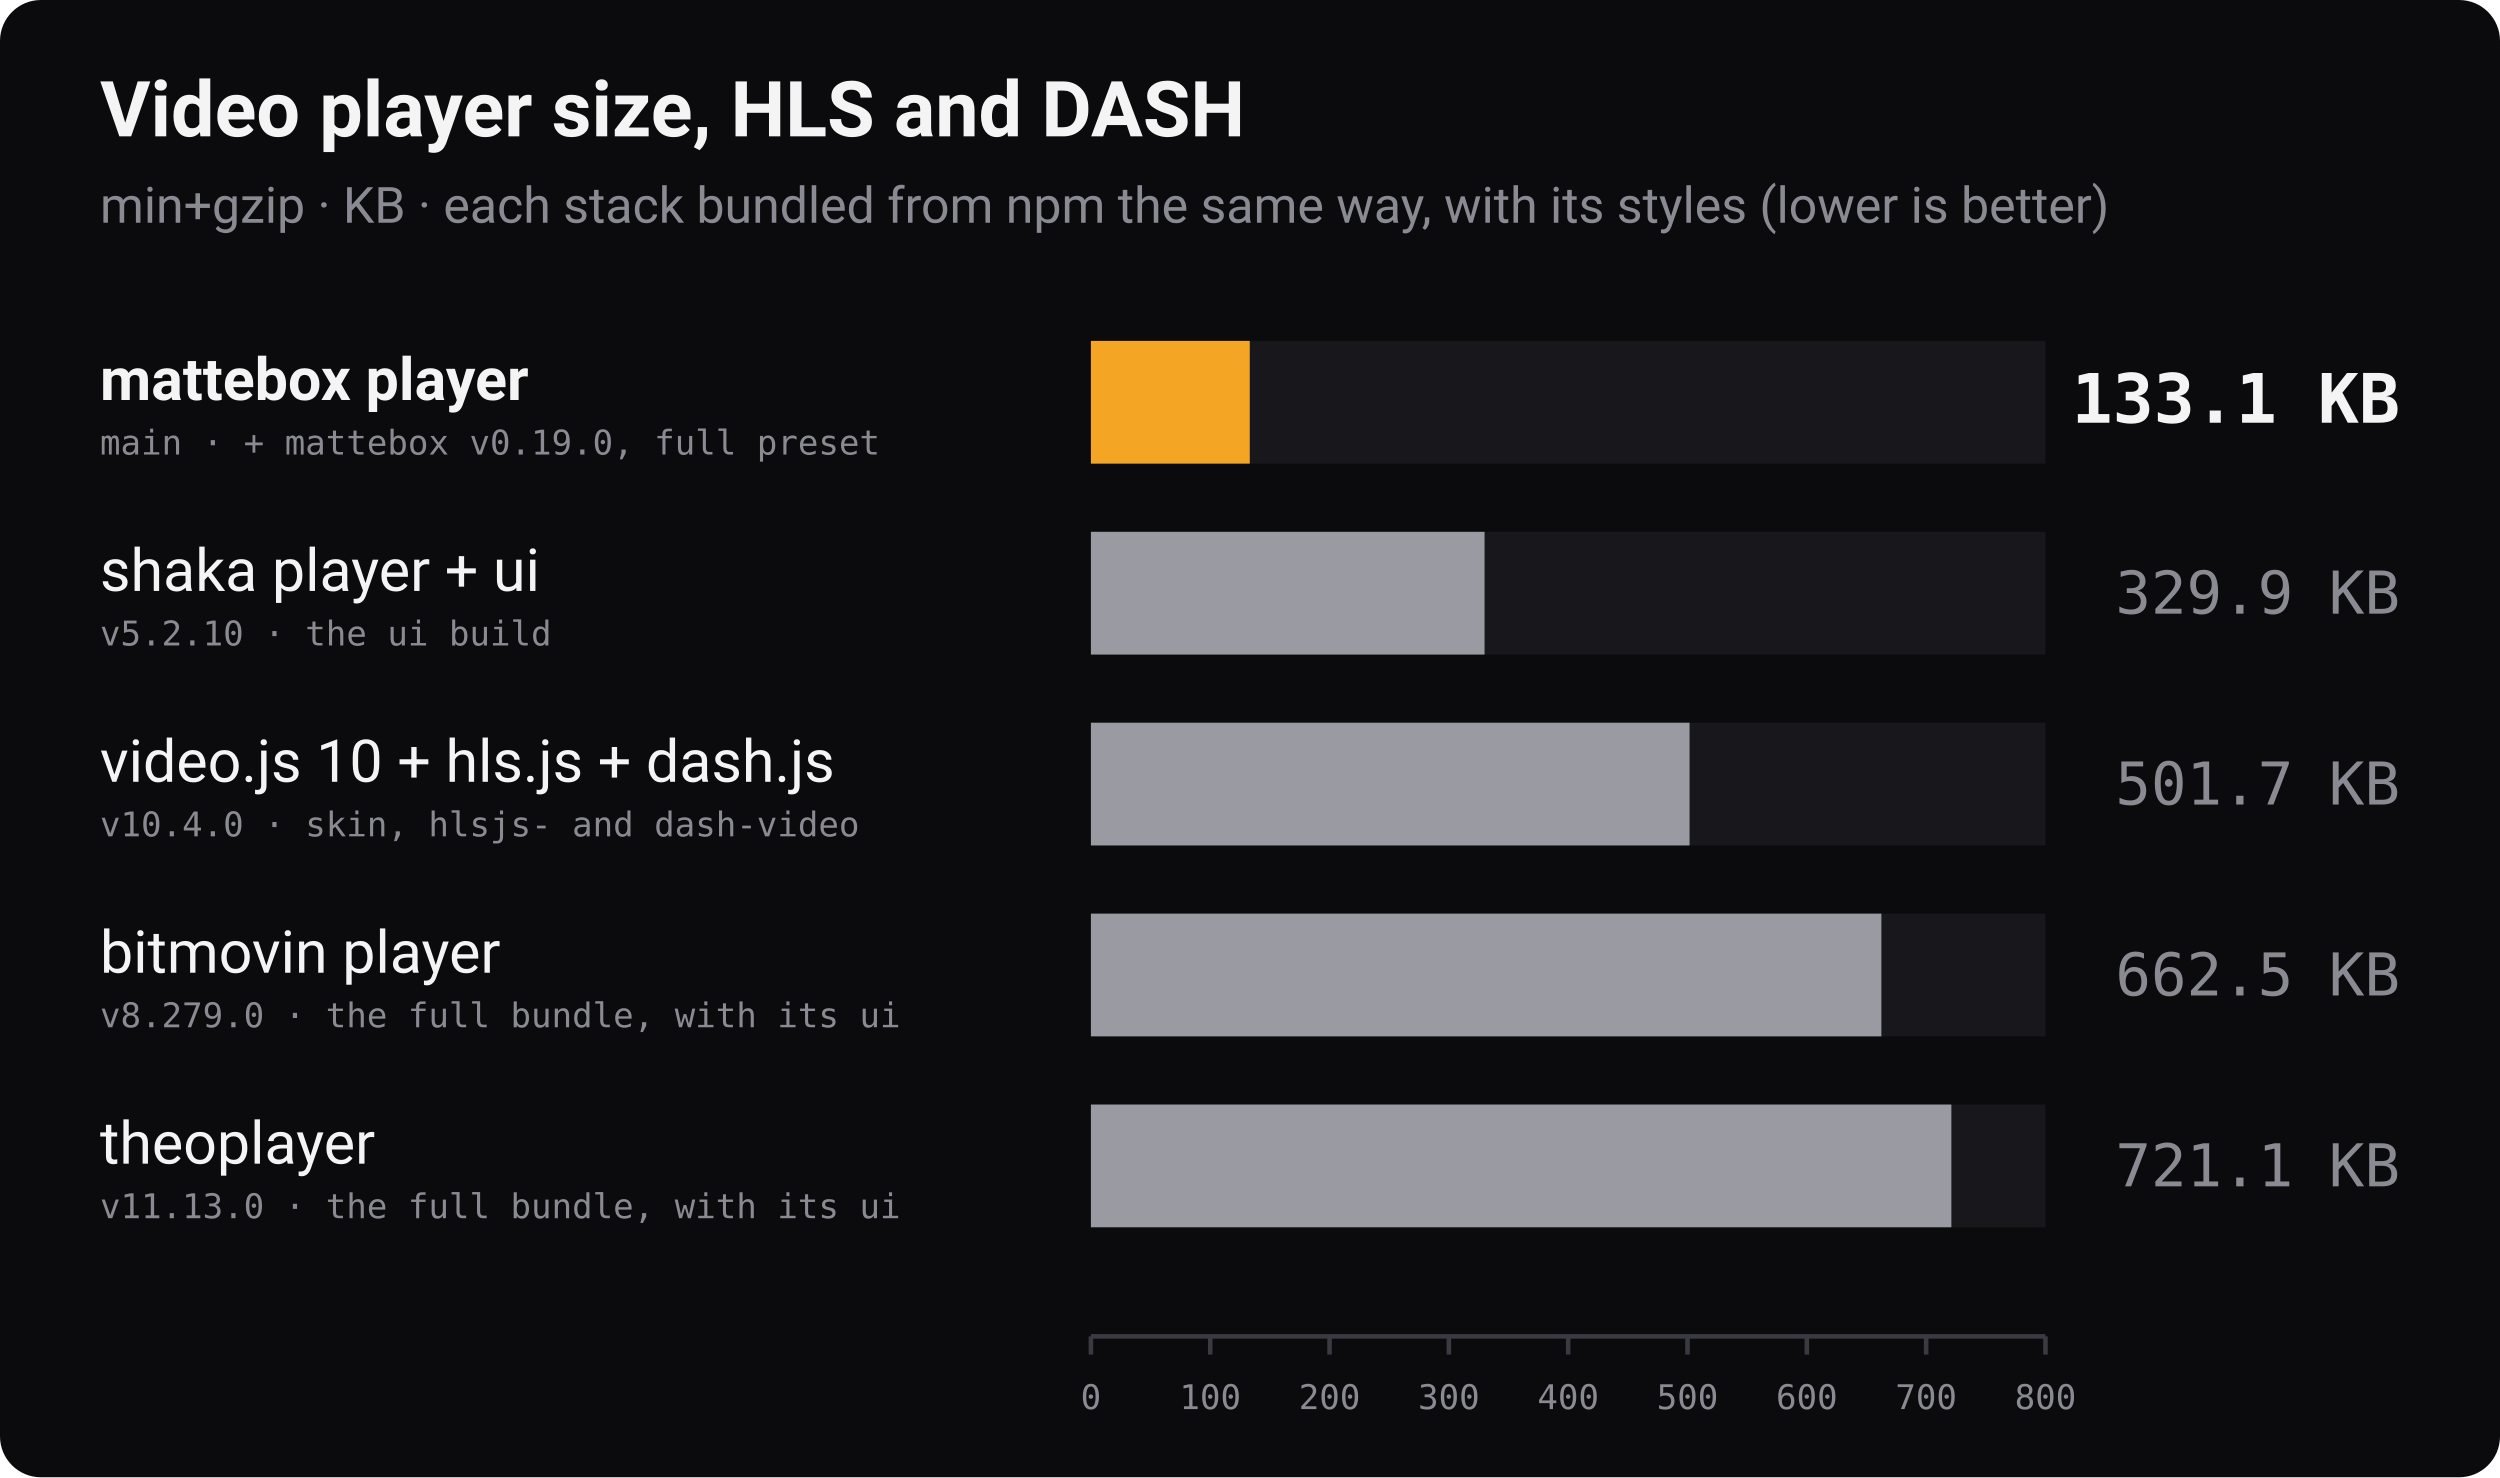
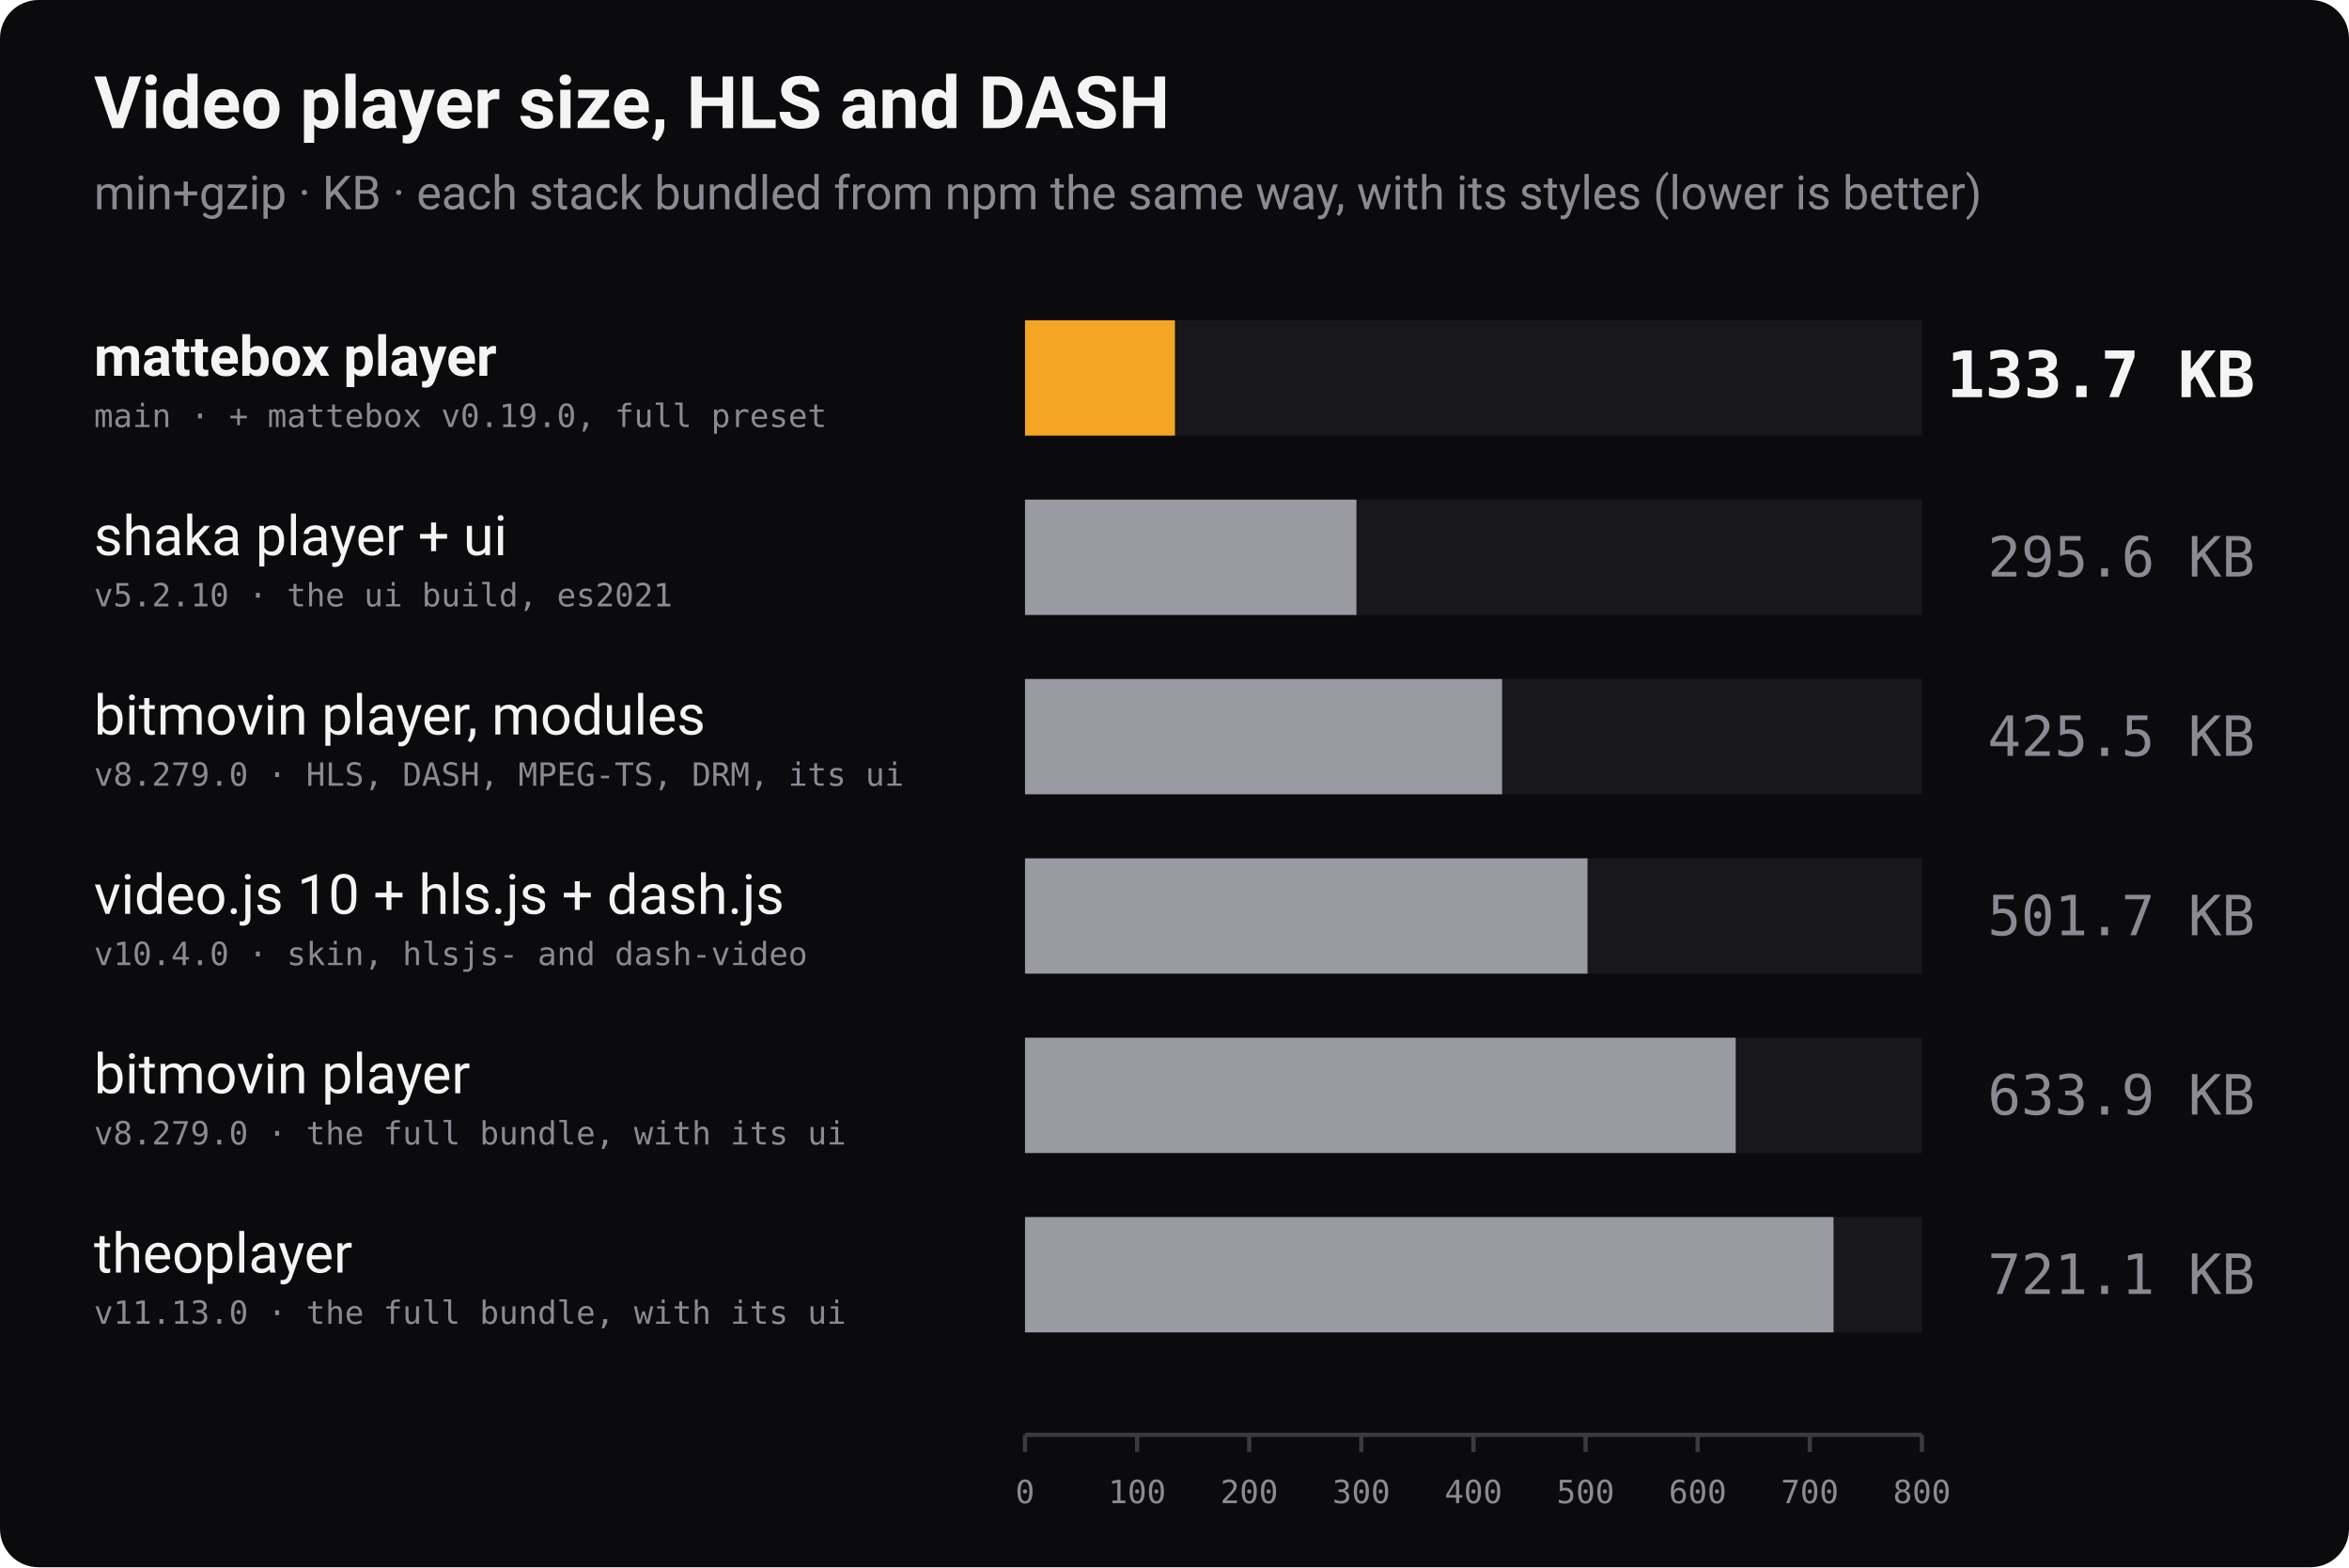
- <svg xmlns="http://www.w3.org/2000/svg" width="1100" height="650" viewBox="0 0 1100 650" role="img" aria-label="Bundle size of video players with HLS and DASH playback, min+gzip, lower is better">
-   <rect width="1100" height="650" rx="18" fill="#0b0b0d" />
+ <svg xmlns="http://www.w3.org/2000/svg" width="1100" height="734" viewBox="0 0 1100 734" role="img" aria-label="Bundle size of video players with HLS and DASH playback, min+gzip, lower is better">
+   <rect width="1100" height="734" rx="18" fill="#0b0b0d" />
  <text x="44" y="60" font-family="-apple-system, 'Segoe UI', Roboto, Helvetica, Arial, sans-serif" font-size="34" font-weight="700" fill="#f4f4f5">Video player size, HLS and DASH</text>
  <text x="44" y="98" font-family="-apple-system, 'Segoe UI', Roboto, Helvetica, Arial, sans-serif" font-size="22" fill="#8a8a93">min+gzip · KB · each stack bundled from npm the same way, with its styles (lower is better)</text>
  <text x="44" y="176" font-family="-apple-system, 'Segoe UI', Roboto, Helvetica, Arial, sans-serif" font-size="26" font-weight="700" fill="#f4f4f5">mattebox player</text>
  <text x="44" y="200" font-family="ui-monospace, 'SF Mono', Menlo, Consolas, monospace" font-size="15" fill="#8a8a93">main · + mattebox v0.19.0, full preset</text>
  <rect x="480" y="150" width="420" height="54" fill="#18181c" />
-   <rect x="480" y="150" width="69.9" height="54" fill="#f5a524" />
-   <text x="1056" y="186" text-anchor="end" font-family="ui-monospace, 'SF Mono', Menlo, Consolas, monospace" font-size="30" font-weight="700" fill="#f4f4f5">133.1 KB</text>
+   <rect x="480" y="150" width="70.2" height="54" fill="#f5a524" />
+   <text x="1056" y="186" text-anchor="end" font-family="ui-monospace, 'SF Mono', Menlo, Consolas, monospace" font-size="30" font-weight="700" fill="#f4f4f5">133.7 KB</text>
  <text x="44" y="260" font-family="-apple-system, 'Segoe UI', Roboto, Helvetica, Arial, sans-serif" font-size="26" font-weight="400" fill="#f4f4f5">shaka player + ui</text>
-   <text x="44" y="284" font-family="ui-monospace, 'SF Mono', Menlo, Consolas, monospace" font-size="15" fill="#8a8a93">v5.2.10 · the ui build</text>
+   <text x="44" y="284" font-family="ui-monospace, 'SF Mono', Menlo, Consolas, monospace" font-size="15" fill="#8a8a93">v5.2.10 · the ui build, es2021</text>
  <rect x="480" y="234" width="420" height="54" fill="#18181c" />
-   <rect x="480" y="234" width="173.2" height="54" fill="#9a9aa2" />
-   <text x="1056" y="270" text-anchor="end" font-family="ui-monospace, 'SF Mono', Menlo, Consolas, monospace" font-size="26" font-weight="400" fill="#8a8a93">329.9 KB</text>
-   <text x="44" y="344" font-family="-apple-system, 'Segoe UI', Roboto, Helvetica, Arial, sans-serif" font-size="26" font-weight="400" fill="#f4f4f5">video.js 10 + hls.js + dash.js</text>
-   <text x="44" y="368" font-family="ui-monospace, 'SF Mono', Menlo, Consolas, monospace" font-size="15" fill="#8a8a93">v10.4.0 · skin, hlsjs- and dash-video</text>
+   <rect x="480" y="234" width="155.2" height="54" fill="#9a9aa2" />
+   <text x="1056" y="270" text-anchor="end" font-family="ui-monospace, 'SF Mono', Menlo, Consolas, monospace" font-size="26" font-weight="400" fill="#8a8a93">295.6 KB</text>
+   <text x="44" y="344" font-family="-apple-system, 'Segoe UI', Roboto, Helvetica, Arial, sans-serif" font-size="26" font-weight="400" fill="#f4f4f5">bitmovin player, modules</text>
+   <text x="44" y="368" font-family="ui-monospace, 'SF Mono', Menlo, Consolas, monospace" font-size="15" fill="#8a8a93">v8.279.0 · HLS, DASH, MPEG-TS, DRM, its ui</text>
  <rect x="480" y="318" width="420" height="54" fill="#18181c" />
-   <rect x="480" y="318" width="263.4" height="54" fill="#9a9aa2" />
-   <text x="1056" y="354" text-anchor="end" font-family="ui-monospace, 'SF Mono', Menlo, Consolas, monospace" font-size="26" font-weight="400" fill="#8a8a93">501.7 KB</text>
-   <text x="44" y="428" font-family="-apple-system, 'Segoe UI', Roboto, Helvetica, Arial, sans-serif" font-size="26" font-weight="400" fill="#f4f4f5">bitmovin player</text>
-   <text x="44" y="452" font-family="ui-monospace, 'SF Mono', Menlo, Consolas, monospace" font-size="15" fill="#8a8a93">v8.279.0 · the full bundle, with its ui</text>
+   <rect x="480" y="318" width="223.4" height="54" fill="#9a9aa2" />
+   <text x="1056" y="354" text-anchor="end" font-family="ui-monospace, 'SF Mono', Menlo, Consolas, monospace" font-size="26" font-weight="400" fill="#8a8a93">425.5 KB</text>
+   <text x="44" y="428" font-family="-apple-system, 'Segoe UI', Roboto, Helvetica, Arial, sans-serif" font-size="26" font-weight="400" fill="#f4f4f5">video.js 10 + hls.js + dash.js</text>
+   <text x="44" y="452" font-family="ui-monospace, 'SF Mono', Menlo, Consolas, monospace" font-size="15" fill="#8a8a93">v10.4.0 · skin, hlsjs- and dash-video</text>
  <rect x="480" y="402" width="420" height="54" fill="#18181c" />
-   <rect x="480" y="402" width="347.8" height="54" fill="#9a9aa2" />
-   <text x="1056" y="438" text-anchor="end" font-family="ui-monospace, 'SF Mono', Menlo, Consolas, monospace" font-size="26" font-weight="400" fill="#8a8a93">662.5 KB</text>
-   <text x="44" y="512" font-family="-apple-system, 'Segoe UI', Roboto, Helvetica, Arial, sans-serif" font-size="26" font-weight="400" fill="#f4f4f5">theoplayer</text>
-   <text x="44" y="536" font-family="ui-monospace, 'SF Mono', Menlo, Consolas, monospace" font-size="15" fill="#8a8a93">v11.13.0 · the full bundle, with its ui</text>
+   <rect x="480" y="402" width="263.4" height="54" fill="#9a9aa2" />
+   <text x="1056" y="438" text-anchor="end" font-family="ui-monospace, 'SF Mono', Menlo, Consolas, monospace" font-size="26" font-weight="400" fill="#8a8a93">501.7 KB</text>
+   <text x="44" y="512" font-family="-apple-system, 'Segoe UI', Roboto, Helvetica, Arial, sans-serif" font-size="26" font-weight="400" fill="#f4f4f5">bitmovin player</text>
+   <text x="44" y="536" font-family="ui-monospace, 'SF Mono', Menlo, Consolas, monospace" font-size="15" fill="#8a8a93">v8.279.0 · the full bundle, with its ui</text>
  <rect x="480" y="486" width="420" height="54" fill="#18181c" />
-   <rect x="480" y="486" width="378.6" height="54" fill="#9a9aa2" />
-   <text x="1056" y="522" text-anchor="end" font-family="ui-monospace, 'SF Mono', Menlo, Consolas, monospace" font-size="26" font-weight="400" fill="#8a8a93">721.1 KB</text>
-   <line x1="480" y1="588" x2="900" y2="588" stroke="#3a3a42" stroke-width="2" />
-   <line x1="480.0" y1="588" x2="480.0" y2="596" stroke="#3a3a42" stroke-width="2" />
-   <text x="480.0" y="620" text-anchor="middle" font-family="ui-monospace, 'SF Mono', Menlo, Consolas, monospace" font-size="15" fill="#8a8a93">0</text>
-   <line x1="532.5" y1="588" x2="532.5" y2="596" stroke="#3a3a42" stroke-width="2" />
-   <text x="532.5" y="620" text-anchor="middle" font-family="ui-monospace, 'SF Mono', Menlo, Consolas, monospace" font-size="15" fill="#8a8a93">100</text>
-   <line x1="585.0" y1="588" x2="585.0" y2="596" stroke="#3a3a42" stroke-width="2" />
-   <text x="585.0" y="620" text-anchor="middle" font-family="ui-monospace, 'SF Mono', Menlo, Consolas, monospace" font-size="15" fill="#8a8a93">200</text>
-   <line x1="637.5" y1="588" x2="637.5" y2="596" stroke="#3a3a42" stroke-width="2" />
-   <text x="637.5" y="620" text-anchor="middle" font-family="ui-monospace, 'SF Mono', Menlo, Consolas, monospace" font-size="15" fill="#8a8a93">300</text>
-   <line x1="690.0" y1="588" x2="690.0" y2="596" stroke="#3a3a42" stroke-width="2" />
-   <text x="690.0" y="620" text-anchor="middle" font-family="ui-monospace, 'SF Mono', Menlo, Consolas, monospace" font-size="15" fill="#8a8a93">400</text>
-   <line x1="742.5" y1="588" x2="742.5" y2="596" stroke="#3a3a42" stroke-width="2" />
-   <text x="742.5" y="620" text-anchor="middle" font-family="ui-monospace, 'SF Mono', Menlo, Consolas, monospace" font-size="15" fill="#8a8a93">500</text>
-   <line x1="795.0" y1="588" x2="795.0" y2="596" stroke="#3a3a42" stroke-width="2" />
-   <text x="795.0" y="620" text-anchor="middle" font-family="ui-monospace, 'SF Mono', Menlo, Consolas, monospace" font-size="15" fill="#8a8a93">600</text>
-   <line x1="847.5" y1="588" x2="847.5" y2="596" stroke="#3a3a42" stroke-width="2" />
-   <text x="847.5" y="620" text-anchor="middle" font-family="ui-monospace, 'SF Mono', Menlo, Consolas, monospace" font-size="15" fill="#8a8a93">700</text>
-   <line x1="900.0" y1="588" x2="900.0" y2="596" stroke="#3a3a42" stroke-width="2" />
-   <text x="900.0" y="620" text-anchor="middle" font-family="ui-monospace, 'SF Mono', Menlo, Consolas, monospace" font-size="15" fill="#8a8a93">800</text>
+   <rect x="480" y="486" width="332.8" height="54" fill="#9a9aa2" />
+   <text x="1056" y="522" text-anchor="end" font-family="ui-monospace, 'SF Mono', Menlo, Consolas, monospace" font-size="26" font-weight="400" fill="#8a8a93">633.9 KB</text>
+   <text x="44" y="596" font-family="-apple-system, 'Segoe UI', Roboto, Helvetica, Arial, sans-serif" font-size="26" font-weight="400" fill="#f4f4f5">theoplayer</text>
+   <text x="44" y="620" font-family="ui-monospace, 'SF Mono', Menlo, Consolas, monospace" font-size="15" fill="#8a8a93">v11.13.0 · the full bundle, with its ui</text>
+   <rect x="480" y="570" width="420" height="54" fill="#18181c" />
+   <rect x="480" y="570" width="378.6" height="54" fill="#9a9aa2" />
+   <text x="1056" y="606" text-anchor="end" font-family="ui-monospace, 'SF Mono', Menlo, Consolas, monospace" font-size="26" font-weight="400" fill="#8a8a93">721.1 KB</text>
+   <line x1="480" y1="672" x2="900" y2="672" stroke="#3a3a42" stroke-width="2" />
+   <line x1="480.0" y1="672" x2="480.0" y2="680" stroke="#3a3a42" stroke-width="2" />
+   <text x="480.0" y="704" text-anchor="middle" font-family="ui-monospace, 'SF Mono', Menlo, Consolas, monospace" font-size="15" fill="#8a8a93">0</text>
+   <line x1="532.5" y1="672" x2="532.5" y2="680" stroke="#3a3a42" stroke-width="2" />
+   <text x="532.5" y="704" text-anchor="middle" font-family="ui-monospace, 'SF Mono', Menlo, Consolas, monospace" font-size="15" fill="#8a8a93">100</text>
+   <line x1="585.0" y1="672" x2="585.0" y2="680" stroke="#3a3a42" stroke-width="2" />
+   <text x="585.0" y="704" text-anchor="middle" font-family="ui-monospace, 'SF Mono', Menlo, Consolas, monospace" font-size="15" fill="#8a8a93">200</text>
+   <line x1="637.5" y1="672" x2="637.5" y2="680" stroke="#3a3a42" stroke-width="2" />
+   <text x="637.5" y="704" text-anchor="middle" font-family="ui-monospace, 'SF Mono', Menlo, Consolas, monospace" font-size="15" fill="#8a8a93">300</text>
+   <line x1="690.0" y1="672" x2="690.0" y2="680" stroke="#3a3a42" stroke-width="2" />
+   <text x="690.0" y="704" text-anchor="middle" font-family="ui-monospace, 'SF Mono', Menlo, Consolas, monospace" font-size="15" fill="#8a8a93">400</text>
+   <line x1="742.5" y1="672" x2="742.5" y2="680" stroke="#3a3a42" stroke-width="2" />
+   <text x="742.5" y="704" text-anchor="middle" font-family="ui-monospace, 'SF Mono', Menlo, Consolas, monospace" font-size="15" fill="#8a8a93">500</text>
+   <line x1="795.0" y1="672" x2="795.0" y2="680" stroke="#3a3a42" stroke-width="2" />
+   <text x="795.0" y="704" text-anchor="middle" font-family="ui-monospace, 'SF Mono', Menlo, Consolas, monospace" font-size="15" fill="#8a8a93">600</text>
+   <line x1="847.5" y1="672" x2="847.5" y2="680" stroke="#3a3a42" stroke-width="2" />
+   <text x="847.5" y="704" text-anchor="middle" font-family="ui-monospace, 'SF Mono', Menlo, Consolas, monospace" font-size="15" fill="#8a8a93">700</text>
+   <line x1="900.0" y1="672" x2="900.0" y2="680" stroke="#3a3a42" stroke-width="2" />
+   <text x="900.0" y="704" text-anchor="middle" font-family="ui-monospace, 'SF Mono', Menlo, Consolas, monospace" font-size="15" fill="#8a8a93">800</text>
</svg>
